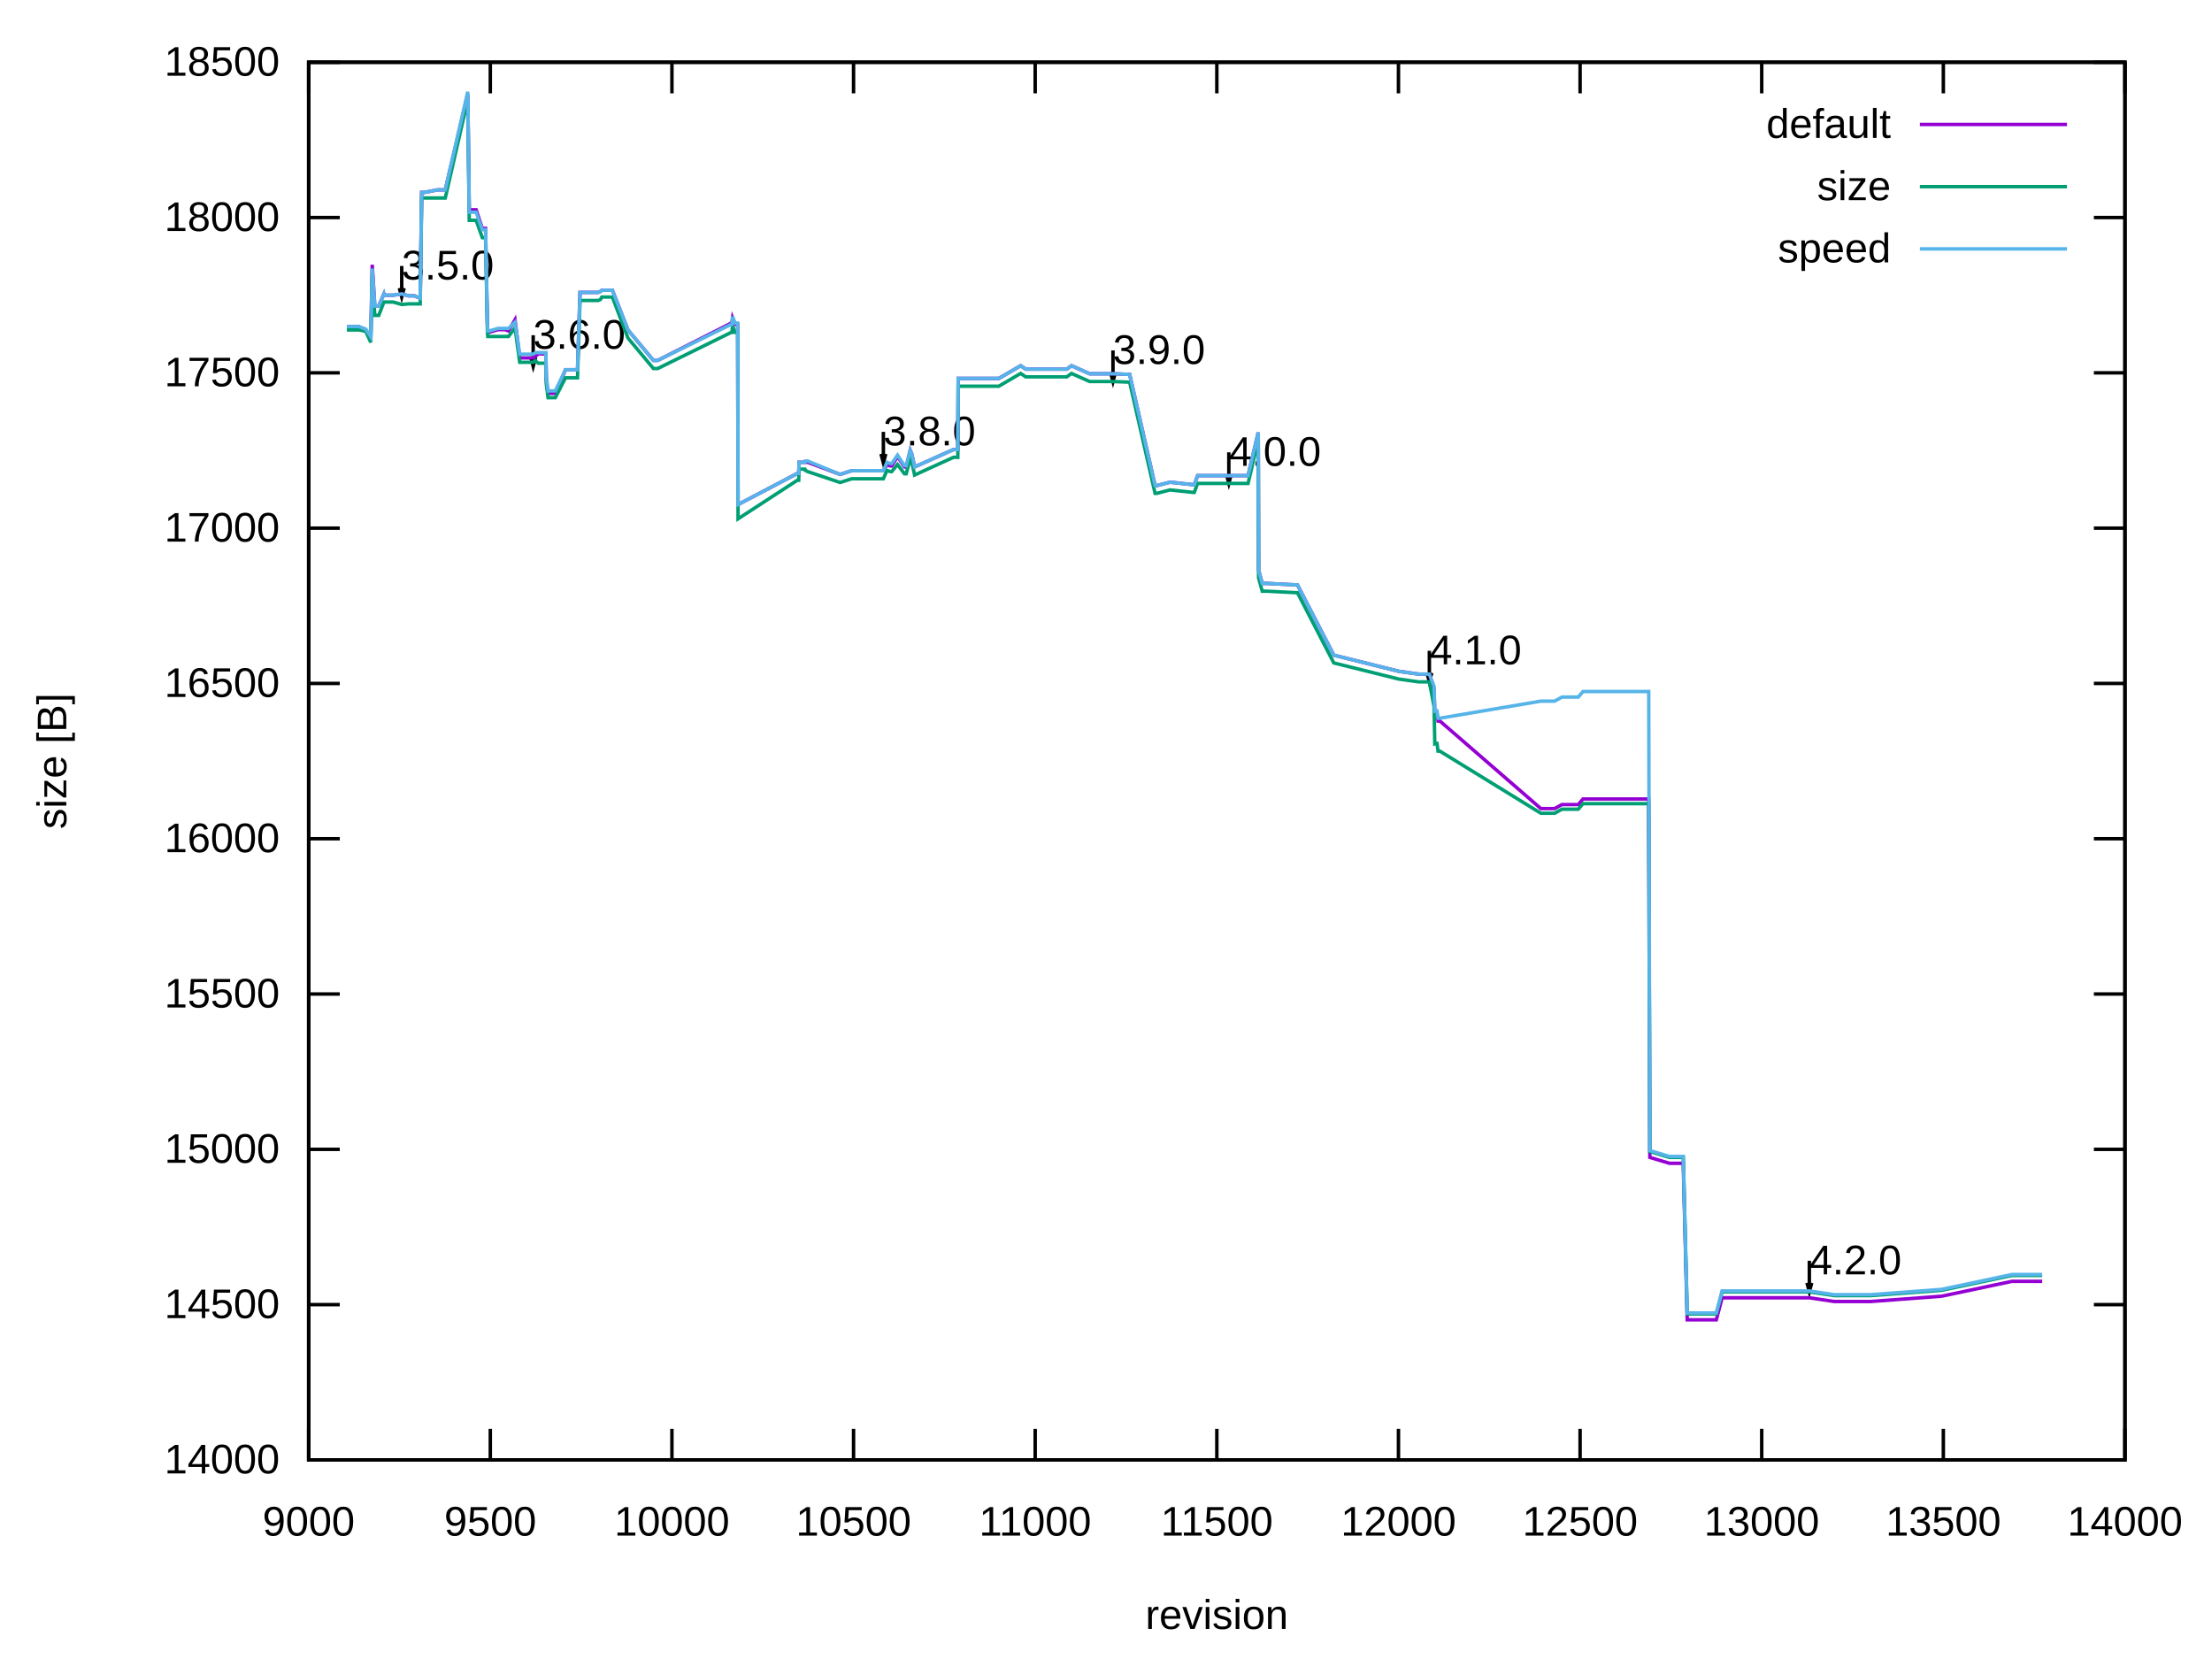
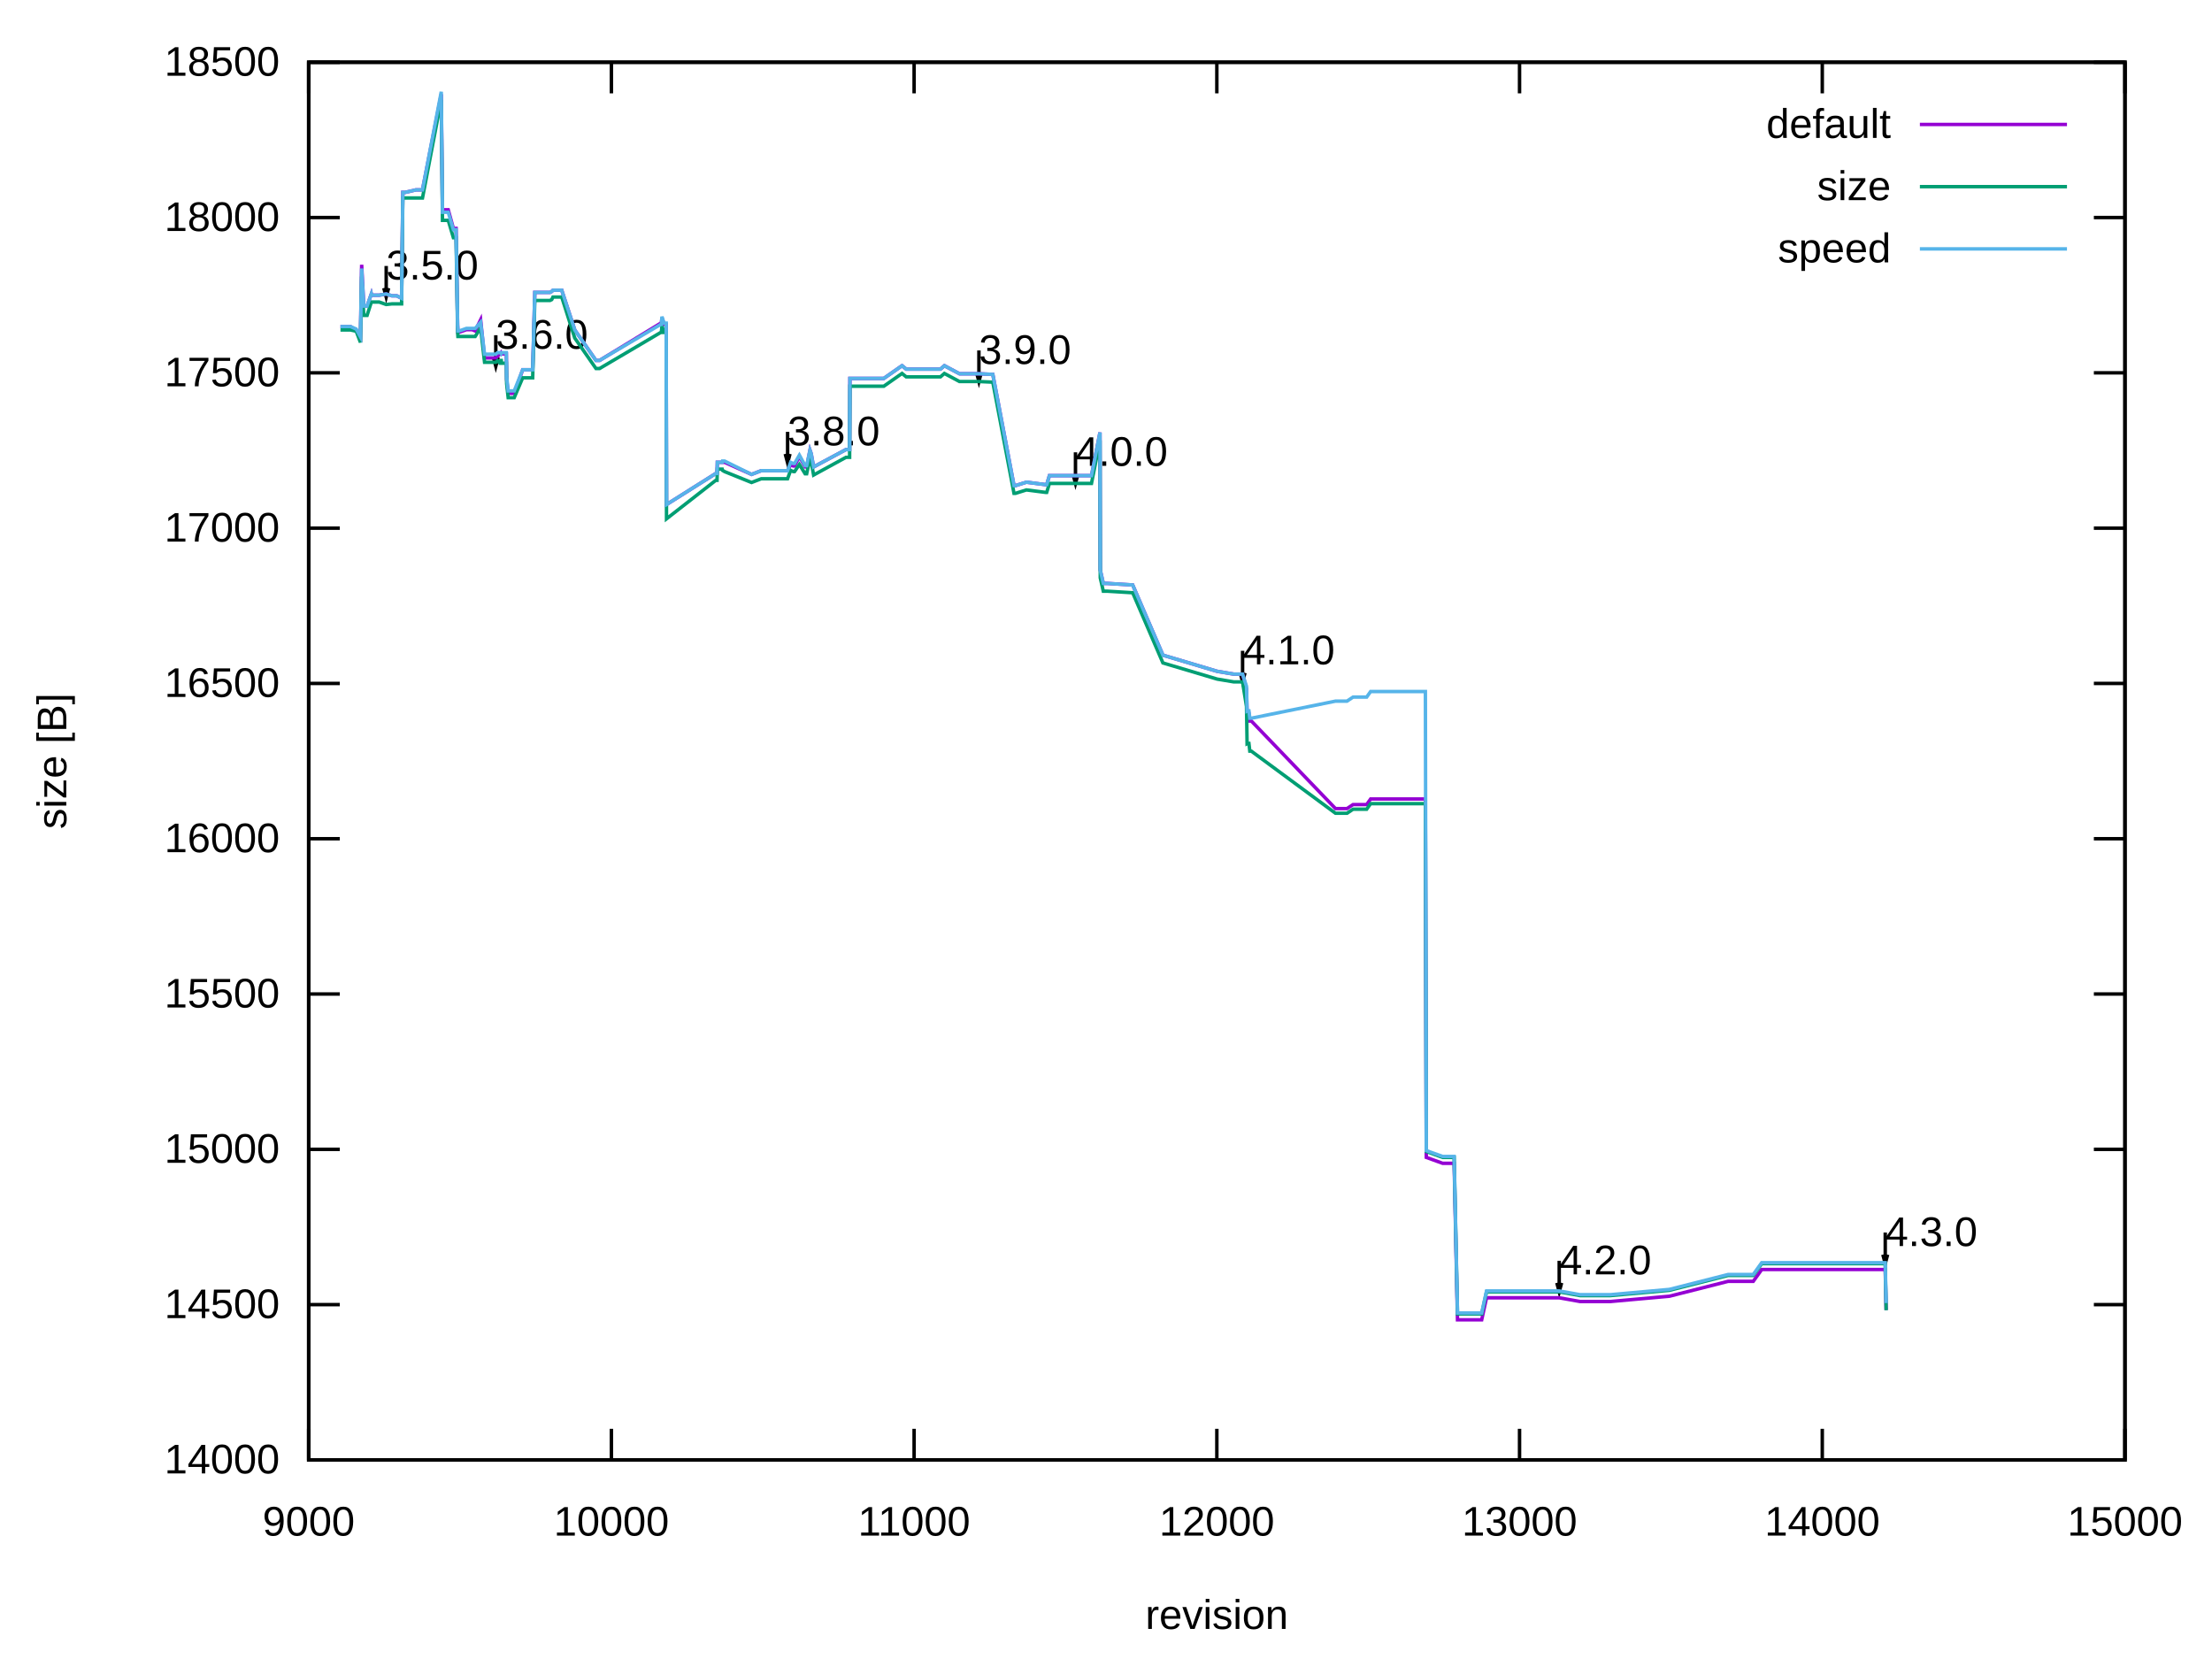
<svg xmlns="http://www.w3.org/2000/svg" xmlns:xlink="http://www.w3.org/1999/xlink" width="640" height="480" viewBox="0 0 640 480">
  <g id="gnuplot_canvas">
    <rect x="0" y="0" width="640" height="480" fill="none" />
    <defs>
      <circle id="gpDot" r="0.5" stroke-width="0.5" stroke="currentColor" />
      <path id="gpPt0" stroke-width="0.222" stroke="currentColor" d="M-1,0 h2 M0,-1 v2" />
      <path id="gpPt1" stroke-width="0.222" stroke="currentColor" d="M-1,-1 L1,1 M1,-1 L-1,1" />
      <path id="gpPt2" stroke-width="0.222" stroke="currentColor" d="M-1,0 L1,0 M0,-1 L0,1 M-1,-1 L1,1 M-1,1 L1,-1" />
      <rect id="gpPt3" stroke-width="0.222" stroke="currentColor" x="-1" y="-1" width="2" height="2" />
      <rect id="gpPt4" stroke-width="0.222" stroke="currentColor" fill="currentColor" x="-1" y="-1" width="2" height="2" />
      <circle id="gpPt5" stroke-width="0.222" stroke="currentColor" cx="0" cy="0" r="1" />
      <use xlink:href="#gpPt5" id="gpPt6" fill="currentColor" stroke="none" />
      <path id="gpPt7" stroke-width="0.222" stroke="currentColor" d="M0,-1.33 L-1.33,0.67 L1.33,0.67 z" />
      <use xlink:href="#gpPt7" id="gpPt8" fill="currentColor" stroke="none" />
      <use xlink:href="#gpPt7" id="gpPt9" stroke="currentColor" transform="rotate(180)" />
      <use xlink:href="#gpPt9" id="gpPt10" fill="currentColor" stroke="none" />
      <use xlink:href="#gpPt3" id="gpPt11" stroke="currentColor" transform="rotate(45)" />
      <use xlink:href="#gpPt11" id="gpPt12" fill="currentColor" stroke="none" />
      <path id="gpPt13" stroke-width="0.222" stroke="currentColor" d="M0,1.330 L1.265,0.411 L0.782,-1.067 L-0.782,-1.076 L-1.265,0.411 z" />
      <use xlink:href="#gpPt13" id="gpPt14" fill="currentColor" stroke="none" />
      <filter id="textbox" filterUnits="objectBoundingBox" x="0" y="0" height="1" width="1">
        <feFlood flood-color="white" flood-opacity="1" result="bgnd" />
        <feComposite in="SourceGraphic" in2="bgnd" operator="atop" />
      </filter>
      <filter id="greybox" filterUnits="objectBoundingBox" x="0" y="0" height="1" width="1">
        <feFlood flood-color="lightgrey" flood-opacity="1" result="grey" />
        <feComposite in="SourceGraphic" in2="grey" operator="atop" />
      </filter>
    </defs>
    <g fill="none" color="white" stroke="currentColor" stroke-width="1.00" stroke-linecap="butt" stroke-linejoin="miter">
</g>
    <g fill="none" color="black" stroke="currentColor" stroke-width="1.00" stroke-linecap="butt" stroke-linejoin="miter">
      <path stroke="black" d="M89.31,422.40 L98.31,422.40 M614.82,422.40 L605.82,422.40  " />
      <g transform="translate(80.92,426.30)" stroke="none" fill="black" font-family="Arial" font-size="12.00" text-anchor="end">
        <text>
          <tspan font-family="Arial"> 14000</tspan>
        </text>
      </g>
    </g>
    <g fill="none" color="black" stroke="currentColor" stroke-width="1.00" stroke-linecap="butt" stroke-linejoin="miter">
      <path stroke="black" d="M89.31,377.47 L98.31,377.47 M614.82,377.47 L605.82,377.47  " />
      <g transform="translate(80.92,381.37)" stroke="none" fill="black" font-family="Arial" font-size="12.00" text-anchor="end">
        <text>
          <tspan font-family="Arial"> 14500</tspan>
        </text>
      </g>
    </g>
    <g fill="none" color="black" stroke="currentColor" stroke-width="1.00" stroke-linecap="butt" stroke-linejoin="miter">
      <path stroke="black" d="M89.31,332.54 L98.31,332.54 M614.82,332.54 L605.82,332.54  " />
      <g transform="translate(80.92,336.44)" stroke="none" fill="black" font-family="Arial" font-size="12.00" text-anchor="end">
        <text>
          <tspan font-family="Arial"> 15000</tspan>
        </text>
      </g>
    </g>
    <g fill="none" color="black" stroke="currentColor" stroke-width="1.00" stroke-linecap="butt" stroke-linejoin="miter">
      <path stroke="black" d="M89.31,287.60 L98.31,287.60 M614.82,287.60 L605.82,287.60  " />
      <g transform="translate(80.92,291.50)" stroke="none" fill="black" font-family="Arial" font-size="12.00" text-anchor="end">
        <text>
          <tspan font-family="Arial"> 15500</tspan>
        </text>
      </g>
    </g>
    <g fill="none" color="black" stroke="currentColor" stroke-width="1.00" stroke-linecap="butt" stroke-linejoin="miter">
      <path stroke="black" d="M89.31,242.67 L98.31,242.67 M614.82,242.67 L605.82,242.67  " />
      <g transform="translate(80.92,246.57)" stroke="none" fill="black" font-family="Arial" font-size="12.00" text-anchor="end">
        <text>
          <tspan font-family="Arial"> 16000</tspan>
        </text>
      </g>
    </g>
    <g fill="none" color="black" stroke="currentColor" stroke-width="1.00" stroke-linecap="butt" stroke-linejoin="miter">
      <path stroke="black" d="M89.31,197.74 L98.31,197.74 M614.82,197.74 L605.82,197.74  " />
      <g transform="translate(80.92,201.64)" stroke="none" fill="black" font-family="Arial" font-size="12.00" text-anchor="end">
        <text>
          <tspan font-family="Arial"> 16500</tspan>
        </text>
      </g>
    </g>
    <g fill="none" color="black" stroke="currentColor" stroke-width="1.00" stroke-linecap="butt" stroke-linejoin="miter">
      <path stroke="black" d="M89.31,152.81 L98.31,152.81 M614.82,152.81 L605.82,152.81  " />
      <g transform="translate(80.92,156.71)" stroke="none" fill="black" font-family="Arial" font-size="12.00" text-anchor="end">
        <text>
          <tspan font-family="Arial"> 17000</tspan>
        </text>
      </g>
    </g>
    <g fill="none" color="black" stroke="currentColor" stroke-width="1.00" stroke-linecap="butt" stroke-linejoin="miter">
      <path stroke="black" d="M89.31,107.87 L98.31,107.87 M614.82,107.87 L605.82,107.87  " />
      <g transform="translate(80.92,111.77)" stroke="none" fill="black" font-family="Arial" font-size="12.00" text-anchor="end">
        <text>
          <tspan font-family="Arial"> 17500</tspan>
        </text>
      </g>
    </g>
    <g fill="none" color="black" stroke="currentColor" stroke-width="1.00" stroke-linecap="butt" stroke-linejoin="miter">
      <path stroke="black" d="M89.31,62.94 L98.31,62.94 M614.82,62.94 L605.82,62.94  " />
      <g transform="translate(80.92,66.84)" stroke="none" fill="black" font-family="Arial" font-size="12.00" text-anchor="end">
        <text>
          <tspan font-family="Arial"> 18000</tspan>
        </text>
      </g>
    </g>
    <g fill="none" color="black" stroke="currentColor" stroke-width="1.00" stroke-linecap="butt" stroke-linejoin="miter">
      <path stroke="black" d="M89.31,18.01 L98.31,18.01 M614.82,18.01 L605.82,18.01  " />
      <g transform="translate(80.92,21.91)" stroke="none" fill="black" font-family="Arial" font-size="12.00" text-anchor="end">
        <text>
          <tspan font-family="Arial"> 18500</tspan>
        </text>
      </g>
    </g>
    <g fill="none" color="black" stroke="currentColor" stroke-width="1.00" stroke-linecap="butt" stroke-linejoin="miter">
      <path stroke="black" d="M89.31,422.40 L89.31,413.40 M89.31,18.01 L89.31,27.01  " />
      <g transform="translate(89.31,444.30)" stroke="none" fill="black" font-family="Arial" font-size="12.00" text-anchor="middle">
        <text>
          <tspan font-family="Arial"> 9000</tspan>
        </text>
      </g>
    </g>
    <g fill="none" color="black" stroke="currentColor" stroke-width="1.00" stroke-linecap="butt" stroke-linejoin="miter">
-       <path stroke="black" d="M141.86,422.40 L141.86,413.40 M141.86,18.01 L141.86,27.01  " />
-       <g transform="translate(141.86,444.30)" stroke="none" fill="black" font-family="Arial" font-size="12.00" text-anchor="middle">
-         <text>
-           <tspan font-family="Arial"> 9500</tspan>
-         </text>
-       </g>
-     </g>
-     <g fill="none" color="black" stroke="currentColor" stroke-width="1.00" stroke-linecap="butt" stroke-linejoin="miter">
-       <path stroke="black" d="M194.41,422.40 L194.41,413.40 M194.41,18.01 L194.41,27.01  " />
-       <g transform="translate(194.41,444.30)" stroke="none" fill="black" font-family="Arial" font-size="12.00" text-anchor="middle">
+       <path stroke="black" d="M176.90,422.40 L176.90,413.40 M176.90,18.01 L176.90,27.01  " />
+       <g transform="translate(176.90,444.30)" stroke="none" fill="black" font-family="Arial" font-size="12.00" text-anchor="middle">
        <text>
          <tspan font-family="Arial"> 10000</tspan>
        </text>
      </g>
    </g>
    <g fill="none" color="black" stroke="currentColor" stroke-width="1.00" stroke-linecap="butt" stroke-linejoin="miter">
-       <path stroke="black" d="M246.96,422.40 L246.96,413.40 M246.96,18.01 L246.96,27.01  " />
-       <g transform="translate(246.96,444.30)" stroke="none" fill="black" font-family="Arial" font-size="12.00" text-anchor="middle">
-         <text>
-           <tspan font-family="Arial"> 10500</tspan>
-         </text>
-       </g>
-     </g>
-     <g fill="none" color="black" stroke="currentColor" stroke-width="1.00" stroke-linecap="butt" stroke-linejoin="miter">
-       <path stroke="black" d="M299.51,422.40 L299.51,413.40 M299.51,18.01 L299.51,27.01  " />
-       <g transform="translate(299.51,444.30)" stroke="none" fill="black" font-family="Arial" font-size="12.00" text-anchor="middle">
+       <path stroke="black" d="M264.48,422.40 L264.48,413.40 M264.48,18.01 L264.48,27.01  " />
+       <g transform="translate(264.48,444.30)" stroke="none" fill="black" font-family="Arial" font-size="12.00" text-anchor="middle">
        <text>
          <tspan font-family="Arial"> 11000</tspan>
        </text>
      </g>
    </g>
    <g fill="none" color="black" stroke="currentColor" stroke-width="1.00" stroke-linecap="butt" stroke-linejoin="miter">
      <path stroke="black" d="M352.07,422.40 L352.07,413.40 M352.07,18.01 L352.07,27.01  " />
      <g transform="translate(352.07,444.30)" stroke="none" fill="black" font-family="Arial" font-size="12.00" text-anchor="middle">
        <text>
-           <tspan font-family="Arial"> 11500</tspan>
-         </text>
-       </g>
-     </g>
-     <g fill="none" color="black" stroke="currentColor" stroke-width="1.00" stroke-linecap="butt" stroke-linejoin="miter">
-       <path stroke="black" d="M404.62,422.40 L404.62,413.40 M404.62,18.01 L404.62,27.01  " />
-       <g transform="translate(404.62,444.30)" stroke="none" fill="black" font-family="Arial" font-size="12.00" text-anchor="middle">
-         <text>
          <tspan font-family="Arial"> 12000</tspan>
        </text>
      </g>
    </g>
    <g fill="none" color="black" stroke="currentColor" stroke-width="1.00" stroke-linecap="butt" stroke-linejoin="miter">
-       <path stroke="black" d="M457.17,422.40 L457.17,413.40 M457.17,18.01 L457.17,27.01  " />
-       <g transform="translate(457.17,444.30)" stroke="none" fill="black" font-family="Arial" font-size="12.00" text-anchor="middle">
-         <text>
-           <tspan font-family="Arial"> 12500</tspan>
-         </text>
-       </g>
-     </g>
-     <g fill="none" color="black" stroke="currentColor" stroke-width="1.00" stroke-linecap="butt" stroke-linejoin="miter">
-       <path stroke="black" d="M509.72,422.40 L509.72,413.40 M509.72,18.01 L509.72,27.01  " />
-       <g transform="translate(509.72,444.30)" stroke="none" fill="black" font-family="Arial" font-size="12.00" text-anchor="middle">
+       <path stroke="black" d="M439.65,422.40 L439.65,413.40 M439.65,18.01 L439.65,27.01  " />
+       <g transform="translate(439.65,444.30)" stroke="none" fill="black" font-family="Arial" font-size="12.00" text-anchor="middle">
        <text>
          <tspan font-family="Arial"> 13000</tspan>
        </text>
      </g>
    </g>
    <g fill="none" color="black" stroke="currentColor" stroke-width="1.00" stroke-linecap="butt" stroke-linejoin="miter">
-       <path stroke="black" d="M562.27,422.40 L562.27,413.40 M562.27,18.01 L562.27,27.01  " />
-       <g transform="translate(562.27,444.30)" stroke="none" fill="black" font-family="Arial" font-size="12.00" text-anchor="middle">
-         <text>
-           <tspan font-family="Arial"> 13500</tspan>
+       <path stroke="black" d="M527.24,422.40 L527.24,413.40 M527.24,18.01 L527.24,27.01  " />
+       <g transform="translate(527.24,444.30)" stroke="none" fill="black" font-family="Arial" font-size="12.00" text-anchor="middle">
+         <text>
+           <tspan font-family="Arial"> 14000</tspan>
        </text>
      </g>
    </g>
    <g fill="none" color="black" stroke="currentColor" stroke-width="1.00" stroke-linecap="butt" stroke-linejoin="miter">
      <path stroke="black" d="M614.82,422.40 L614.82,413.40 M614.82,18.01 L614.82,27.01  " />
      <g transform="translate(614.82,444.30)" stroke="none" fill="black" font-family="Arial" font-size="12.00" text-anchor="middle">
        <text>
-           <tspan font-family="Arial"> 14000</tspan>
+           <tspan font-family="Arial"> 15000</tspan>
        </text>
      </g>
    </g>
    <g fill="none" color="black" stroke="currentColor" stroke-width="1.00" stroke-linecap="butt" stroke-linejoin="miter">
</g>
    <g fill="none" color="black" stroke="currentColor" stroke-width="1.00" stroke-linecap="butt" stroke-linejoin="miter">
      <path stroke="black" d="M89.31,18.01 L89.31,422.40 L614.82,422.40 L614.82,18.01 L89.31,18.01 Z  " />
-       <g transform="translate(116.22,80.86)" stroke="none" fill="black" font-family="Arial" font-size="12.00" text-anchor="start">
+       <g transform="translate(111.73,80.86)" stroke="none" fill="black" font-family="Arial" font-size="12.00" text-anchor="start">
        <text>
          <tspan font-family="Arial">3.5.0</tspan>
        </text>
      </g>
-       <g transform="translate(154.26,100.90)" stroke="none" fill="black" font-family="Arial" font-size="12.00" text-anchor="start">
+       <g transform="translate(143.44,100.90)" stroke="none" fill="black" font-family="Arial" font-size="12.00" text-anchor="start">
        <text>
          <tspan font-family="Arial">3.6.0</tspan>
        </text>
      </g>
-       <g transform="translate(255.58,128.85)" stroke="none" fill="black" font-family="Arial" font-size="12.00" text-anchor="start">
+       <g transform="translate(227.87,128.85)" stroke="none" fill="black" font-family="Arial" font-size="12.00" text-anchor="start">
        <text>
          <tspan font-family="Arial">3.8.0</tspan>
        </text>
      </g>
-       <g transform="translate(322.01,105.30)" stroke="none" fill="black" font-family="Arial" font-size="12.00" text-anchor="start">
+       <g transform="translate(283.22,105.30)" stroke="none" fill="black" font-family="Arial" font-size="12.00" text-anchor="start">
        <text>
          <tspan font-family="Arial">3.9.0</tspan>
        </text>
      </g>
-       <g transform="translate(355.53,134.78)" stroke="none" fill="black" font-family="Arial" font-size="12.00" text-anchor="start">
+       <g transform="translate(311.16,134.78)" stroke="none" fill="black" font-family="Arial" font-size="12.00" text-anchor="start">
        <text>
          <tspan font-family="Arial">4.0.0</tspan>
        </text>
      </g>
-       <g transform="translate(413.55,192.20)" stroke="none" fill="black" font-family="Arial" font-size="12.00" text-anchor="start">
+       <g transform="translate(359.51,192.20)" stroke="none" fill="black" font-family="Arial" font-size="12.00" text-anchor="start">
        <text>
          <tspan font-family="Arial">4.1.0</tspan>
        </text>
      </g>
-       <g transform="translate(523.49,368.70)" stroke="none" fill="black" font-family="Arial" font-size="12.00" text-anchor="start">
+       <g transform="translate(451.12,368.70)" stroke="none" fill="black" font-family="Arial" font-size="12.00" text-anchor="start">
        <text>
          <tspan font-family="Arial">4.2.0</tspan>
        </text>
      </g>
-       <path stroke="black" d="M115.54,83.34 L116.23,85.94 L116.92,83.34 M116.23,76.95 L116.23,85.94 M153.58,103.38 L154.27,105.98 L154.96,103.38   M154.27,96.99 L154.27,105.98 M254.90,131.33 L255.59,133.93 L256.28,131.33 M255.59,124.94 L255.59,133.93 M321.33,107.78   L322.02,110.38 L322.71,107.78 M322.02,101.39 L322.02,110.38 M354.85,137.26 L355.54,139.86 L356.23,137.26 M355.54,130.87   L355.54,139.86 M412.87,194.68 L413.56,197.28 L414.25,194.68 M413.56,188.29 L413.56,197.28 M522.81,371.17 L523.50,373.77   L524.19,371.17 M523.50,364.79 L523.50,373.77  " />
+       <g transform="translate(545.45,360.52)" stroke="none" fill="black" font-family="Arial" font-size="12.00" text-anchor="start">
+         <text>
+           <tspan font-family="Arial">4.3.0</tspan>
+         </text>
+       </g>
+       <path stroke="black" d="M111.05,83.34 L111.74,85.94 L112.43,83.34 M111.74,76.95 L111.74,85.94 M142.76,103.38 L143.45,105.98 L144.14,103.38   M143.45,96.99 L143.45,105.98 M227.19,131.33 L227.88,133.93 L228.57,131.33 M227.88,124.94 L227.88,133.93 M282.54,107.78   L283.23,110.38 L283.92,107.78 M283.23,101.39 L283.23,110.38 M310.48,137.26 L311.17,139.86 L311.86,137.26 M311.17,130.87   L311.17,139.86 M358.83,194.68 L359.52,197.28 L360.21,194.68 M359.52,188.29 L359.52,197.28 M450.44,371.17 L451.13,373.77   L451.82,371.17 M451.13,364.79 L451.13,373.77 M544.77,363.00 L545.46,365.60 L546.15,363.00 M545.46,356.61 L545.46,365.60    " />
    </g>
    <g fill="none" color="black" stroke="currentColor" stroke-width="1.00" stroke-linecap="butt" stroke-linejoin="miter">
      <g transform="translate(19.18,220.21) rotate(270)" stroke="none" fill="black" font-family="Arial" font-size="12.00" text-anchor="middle">
        <text>
          <tspan font-family="Arial">size [B]</tspan>
        </text>
      </g>
    </g>
    <g fill="none" color="black" stroke="currentColor" stroke-width="1.00" stroke-linecap="butt" stroke-linejoin="miter">
      <g transform="translate(352.06,471.30)" stroke="none" fill="black" font-family="Arial" font-size="12.00" text-anchor="middle">
        <text>
          <tspan font-family="Arial">revision</tspan>
        </text>
      </g>
    </g>
    <g fill="none" color="black" stroke="currentColor" stroke-width="1.00" stroke-linecap="butt" stroke-linejoin="miter">
</g>
    <g id="gnuplot_plot_1">
      <g fill="none" color="black" stroke="currentColor" stroke-width="1.00" stroke-linecap="butt" stroke-linejoin="miter">
        <g transform="translate(547.09,39.91)" stroke="none" fill="black" font-family="Arial" font-size="12.00" text-anchor="end">
          <text>
            <tspan font-family="Arial">default</tspan>
          </text>
        </g>
      </g>
      <g fill="none" color="black" stroke="currentColor" stroke-width="1.00" stroke-linecap="butt" stroke-linejoin="miter">
-         <path stroke="rgb(148,   0, 211)" d="M555.48,36.01 L598.04,36.01 M100.35,94.48 L101.92,94.48 L102.34,94.48 L102.66,94.48 L103.81,94.48 L105.81,95.56   L107.28,97.45 L107.70,76.60 L108.44,88.55 L108.96,88.55 L109.38,88.55 L109.59,88.55 L111.07,85.05 L111.17,85.41   L112.22,85.41 L113.80,85.41 L116.22,85.05 L118.21,85.59 L119.89,85.59 L121.58,86.31 L122.00,55.66 L122.84,55.66   L126.52,54.94 L128.83,54.94 L135.34,27.27 L135.77,60.70 L136.08,60.70 L136.82,60.70 L137.76,60.70 L139.55,66.09   L140.49,66.09 L141.02,94.04 L141.13,96.10 L141.65,96.10 L144.07,95.38 L146.07,95.38 L147.12,95.74 L149.01,92.51   L150.37,103.56 L151.22,103.56 L151.95,103.56 L152.48,103.56 L152.58,103.56 L152.69,103.56 L152.79,103.56 L154.26,103.56   L154.89,103.11 L155.73,102.39 L156.05,102.39 L156.15,102.39 L156.26,102.39 L156.37,102.39 L156.58,102.39 L157.10,102.39   L157.21,102.39 L157.52,102.39 L157.73,102.39 L157.94,102.39 L158.05,109.76 L158.57,113.81 L158.89,113.81 L159.10,113.81   L159.20,113.81 L159.31,113.81 L160.67,113.81 L163.62,106.98 L166.03,106.98 L167.09,106.98 L167.82,84.60 L168.24,84.60   L169.29,84.60 L169.61,84.60 L169.71,84.60 L169.82,84.60 L169.92,84.60 L170.55,84.60 L171.71,84.60 L172.34,84.60   L172.45,84.60 L172.66,84.60 L173.08,84.60 L173.71,84.33 L174.13,83.97 L174.23,83.97 L174.97,83.97 L175.28,83.97   L175.39,83.97 L175.49,83.97 L176.54,83.97 L176.75,83.97 L177.18,83.97 L181.69,95.47 L189.05,104.28 L189.47,104.28   L189.68,104.28 L189.79,104.28 L190.31,104.28 L211.54,93.50 L211.75,93.50 L211.96,91.97 L212.70,93.86 L213.44,93.86   L213.54,145.98 L230.67,136.99 L231.09,136.99 L231.20,133.76 L232.88,133.76 L232.98,133.76 L233.72,133.76 L243.07,137.26   L246.44,136.18 L248.01,136.18 L251.17,136.18 L253.06,136.18 L255.58,136.18 L256.63,134.47 L257.58,134.83 L258.00,134.83   L259.68,132.05 L261.68,135.10 L262.20,135.10 L263.36,130.25 L263.78,131.24 L264.62,135.10 L275.87,130.07 L276.60,130.07   L277.02,130.07 L277.13,130.07 L277.23,109.49 L277.44,109.49 L278.49,109.49 L289.00,109.49 L295.31,105.81 L296.78,106.80   L308.66,106.80 L310.02,105.81 L315.28,108.14 L322.01,108.14 L326.84,108.32 L334.20,140.50 L334.72,140.50 L338.51,139.51   L345.23,140.23 L345.55,140.23 L346.49,137.62 L352.80,137.62 L353.01,137.62 L355.53,137.62 L361.10,137.62 L364.05,125.13   L364.15,164.94 L365.20,168.80 L365.73,168.80 L365.83,168.80 L366.46,168.80 L366.57,168.80 L375.40,169.25 L385.91,189.56   L404.72,194.23 L410.50,195.04 L413.55,195.04 L414.92,199.36 L415.13,206.55 L415.34,206.46 L415.76,206.46 L416.07,208.61   L416.60,208.61 L445.82,233.95 L448.23,233.95 L449.81,233.95 L451.91,232.79 L453.38,232.79 L455.91,232.79 L456.64,232.79   L458.01,231.17 L472.09,231.17 L475.35,231.17 L477.03,231.17 L477.35,334.87 L483.02,336.58 L487.02,336.58 L488.17,381.87   L491.54,381.87 L495.21,381.87 L496.58,381.87 L498.26,375.49 L499.21,375.49 L506.46,375.49 L523.49,375.49 L530.74,376.57   L541.25,376.57 L561.74,375.04 L582.13,370.73 L583.18,370.73 L584.24,370.73 L588.33,370.73 L590.86,370.73  " />
+         <path stroke="rgb(148,   0, 211)" d="M555.48,36.01 L598.04,36.01 M98.51,94.48 L99.82,94.48 L100.17,94.48 L100.43,94.48 L101.40,94.48 L103.06,95.56   L104.29,97.45 L104.64,76.60 L105.25,88.55 L105.69,88.55 L106.04,88.55 L106.21,88.55 L107.44,85.05 L107.53,85.41   L108.40,85.41 L109.72,85.41 L111.73,85.05 L113.40,85.59 L114.80,85.59 L116.20,86.31 L116.55,55.66 L117.25,55.66   L120.32,54.94 L122.24,54.94 L127.67,27.27 L128.02,60.70 L128.29,60.70 L128.90,60.70 L129.69,60.70 L131.18,66.09   L131.96,66.09 L132.40,94.04 L132.49,96.10 L132.93,96.10 L134.94,95.38 L136.61,95.38 L137.48,95.74 L139.06,92.51   L140.20,103.56 L140.90,103.56 L141.51,103.56 L141.95,103.56 L142.04,103.56 L142.12,103.56 L142.21,103.56 L143.44,103.56   L143.96,103.11 L144.66,102.39 L144.93,102.39 L145.01,102.21 L145.10,102.39 L145.19,102.39 L145.36,102.39 L145.80,102.39   L145.89,102.39 L146.15,102.39 L146.33,102.39 L146.50,102.39 L146.59,109.76 L147.03,113.81 L147.29,113.81 L147.47,113.81   L147.55,113.81 L147.64,113.81 L148.78,113.81 L151.23,106.98 L153.25,106.98 L154.12,106.98 L154.74,84.60 L155.09,84.60   L155.96,84.60 L156.22,84.60 L156.31,84.60 L156.40,84.60 L156.49,84.60 L157.01,84.60 L157.98,84.60 L158.50,84.60   L158.59,84.60 L158.76,84.60 L159.12,84.60 L159.64,84.33 L159.99,83.97 L160.08,83.97 L160.69,83.97 L160.95,83.97   L161.04,83.97 L161.13,83.97 L162.01,83.97 L162.18,83.97 L162.53,83.97 L166.30,95.47 L172.43,104.28 L172.78,104.28   L172.95,104.28 L173.04,104.28 L173.48,104.28 L191.17,93.50 L191.35,93.50 L191.52,91.97 L192.13,93.86 L192.75,93.86   L192.84,145.98 L207.11,136.99 L207.46,136.99 L207.55,133.76 L208.95,133.76 L209.04,133.76 L209.65,133.76 L217.45,137.26   L220.25,136.18 L221.56,136.18 L224.19,136.18 L225.77,136.18 L227.87,136.18 L228.75,134.47 L229.53,134.83 L229.88,134.83   L231.29,132.05 L232.95,135.10 L233.39,135.10 L234.35,130.25 L234.70,131.24 L235.40,135.10 L244.77,130.07 L245.39,130.07   L245.74,130.07 L245.82,130.07 L245.91,109.49 L246.09,109.49 L246.96,109.49 L255.72,109.49 L260.98,105.81 L262.20,106.80   L272.10,106.80 L273.24,105.81 L277.62,108.14 L283.22,108.14 L287.25,108.32 L293.38,140.50 L293.82,140.50 L296.97,139.51   L302.58,140.23 L302.84,140.23 L303.63,137.62 L308.89,137.62 L309.06,137.62 L311.16,137.62 L315.80,137.62 L318.26,125.13   L318.34,164.94 L319.22,168.80 L319.66,168.80 L319.75,168.80 L320.27,168.80 L320.36,168.80 L327.72,169.25 L336.47,189.56   L352.15,194.23 L356.97,195.04 L359.51,195.04 L360.65,199.36 L360.82,206.55 L361.00,206.46 L361.35,206.46 L361.61,208.61   L362.05,208.61 L386.40,233.95 L388.41,233.95 L389.73,233.95 L391.48,232.79 L392.70,232.79 L394.81,232.79 L395.42,232.79   L396.56,231.17 L408.29,231.17 L411.01,231.17 L412.41,231.17 L412.67,334.87 L417.40,336.58 L420.73,336.58 L421.70,381.87   L424.50,381.87 L427.56,381.87 L428.70,381.87 L430.10,375.49 L430.89,375.49 L436.93,375.49 L451.12,375.49 L457.17,376.57   L465.93,376.57 L483.00,375.04 L500.00,370.73 L500.87,370.73 L501.75,370.73 L505.16,370.73 L507.27,370.73 L509.72,367.31   L518.48,367.31 L527.24,367.31 L543.35,367.31 L545.45,367.31 L545.72,379.00  " />
      </g>
    </g>
    <g id="gnuplot_plot_2">
      <g fill="none" color="black" stroke="currentColor" stroke-width="1.00" stroke-linecap="butt" stroke-linejoin="miter">
        <g transform="translate(547.09,57.91)" stroke="none" fill="black" font-family="Arial" font-size="12.00" text-anchor="end">
          <text>
            <tspan font-family="Arial">size</tspan>
          </text>
        </g>
      </g>
      <g fill="none" color="black" stroke="currentColor" stroke-width="1.00" stroke-linecap="butt" stroke-linejoin="miter">
-         <path stroke="rgb(  0, 158, 115)" d="M555.48,54.01 L598.04,54.01 M100.35,95.47 L101.92,95.47 L102.34,95.47 L102.66,95.47 L103.81,95.47 L105.81,95.83   L107.28,99.07 L107.70,80.02 L108.44,91.25 L108.96,91.25 L109.38,91.25 L109.59,91.25 L111.07,87.39 L111.17,87.39   L112.22,87.39 L113.80,87.39 L116.22,88.10 L118.21,87.92 L119.89,87.92 L121.58,87.92 L122.00,57.28 L122.84,57.28   L126.52,57.28 L128.83,57.28 L135.34,28.88 L135.77,63.75 L136.08,63.75 L136.82,63.75 L137.76,63.75 L139.55,68.78   L140.49,68.78 L141.02,96.01 L141.13,97.36 L141.65,97.36 L144.07,97.36 L146.07,97.36 L147.12,97.36 L149.01,94.84   L150.37,104.82 L151.22,104.82 L151.95,104.82 L152.48,104.82 L152.58,104.82 L152.69,104.82 L152.79,104.82 L154.26,104.82   L154.89,104.37 L155.73,105.09 L156.05,105.09 L156.15,105.09 L156.26,105.09 L156.37,105.09 L156.58,105.09 L157.10,105.09   L157.21,105.09 L157.52,105.09 L157.73,105.09 L157.94,105.09 L158.05,111.02 L158.57,115.06 L158.89,115.06 L159.10,115.06   L159.20,115.06 L159.31,115.06 L160.67,115.06 L163.62,109.31 L166.03,109.31 L167.09,109.31 L167.82,86.94 L168.24,86.94   L169.29,86.94 L169.61,86.94 L169.71,86.94 L169.82,86.94 L169.92,86.94 L170.55,86.94 L171.71,86.94 L172.34,86.94   L172.45,86.94 L172.66,86.94 L173.08,86.94 L173.71,86.67 L174.13,85.95 L174.23,85.95 L174.97,85.95 L175.28,85.95   L175.39,85.95 L175.49,85.95 L176.54,85.95 L176.75,85.95 L177.18,85.95 L181.69,97.81 L189.05,106.62 L189.47,106.62   L189.68,106.62 L189.79,106.62 L190.31,106.62 L211.54,96.19 L211.75,96.19 L211.96,94.30 L212.70,96.19 L213.44,96.19   L213.54,150.11 L230.67,138.97 L231.09,138.97 L231.20,135.73 L232.88,135.73 L232.98,136.09 L233.72,136.45 L243.07,139.60   L246.44,138.52 L248.01,138.52 L251.17,138.52 L253.06,138.52 L255.58,138.52 L256.63,136.09 L257.58,136.45 L258.00,136.45   L259.68,134.38 L261.68,137.08 L262.20,137.08 L263.36,132.59 L263.78,133.58 L264.62,137.44 L275.87,132.32 L276.60,132.32   L277.02,132.32 L277.13,132.32 L277.23,111.74 L277.44,111.74 L278.49,111.74 L289.00,111.74 L295.31,108.05 L296.78,109.04   L308.66,109.04 L310.02,108.05 L315.28,110.39 L322.01,110.39 L326.84,110.57 L334.20,142.74 L334.72,142.74 L338.51,141.75   L345.23,142.47 L345.55,142.47 L346.49,139.87 L352.80,139.87 L353.01,139.87 L355.53,139.87 L361.10,139.87 L364.05,127.38   L364.15,167.18 L365.20,171.05 L365.73,171.05 L365.83,171.05 L366.46,171.05 L366.57,171.05 L375.40,171.50 L385.91,191.81   L404.72,196.48 L410.50,197.29 L413.55,197.29 L414.92,204.39 L415.13,215.17 L415.34,215.08 L415.76,215.08 L416.07,217.33   L416.60,217.33 L445.82,235.30 L448.23,235.30 L449.81,235.30 L451.91,234.13 L453.38,234.13 L455.91,234.13 L456.64,234.13   L458.01,232.52 L472.09,232.52 L475.35,232.52 L477.03,232.52 L477.35,333.16 L483.02,334.87 L487.02,334.87 L488.17,380.16   L491.54,380.16 L495.21,380.16 L496.58,380.16 L498.26,373.78 L499.21,373.78 L506.46,373.78 L523.49,373.78 L530.74,374.86   L541.25,374.86 L561.74,373.33 L582.13,369.02 L583.18,369.02 L584.24,369.02 L588.33,369.02 L590.86,369.02  " />
+         <path stroke="rgb(  0, 158, 115)" d="M555.48,54.01 L598.04,54.01 M98.51,95.47 L99.82,95.47 L100.17,95.47 L100.43,95.47 L101.40,95.47 L103.06,95.83   L104.29,99.07 L104.64,80.02 L105.25,91.25 L105.69,91.25 L106.04,91.25 L106.21,91.25 L107.44,87.39 L107.53,87.39   L108.40,87.39 L109.72,87.39 L111.73,88.10 L113.40,87.92 L114.80,87.92 L116.20,87.92 L116.55,57.28 L117.25,57.28   L120.32,57.28 L122.24,57.28 L127.67,28.88 L128.02,63.75 L128.29,63.75 L128.90,63.75 L129.69,63.75 L131.18,68.78   L131.96,68.78 L132.40,96.01 L132.49,97.36 L132.93,97.36 L134.94,97.36 L136.61,97.36 L137.48,97.36 L139.06,94.84   L140.20,104.82 L140.90,104.82 L141.51,104.82 L141.95,104.82 L142.04,104.82 L142.12,104.82 L142.21,104.82 L143.44,104.82   L143.96,104.37 L144.66,105.09 L144.93,105.09 L145.01,103.83 L145.10,105.09 L145.19,105.09 L145.36,105.09 L145.80,105.09   L145.89,105.09 L146.15,105.09 L146.33,105.09 L146.50,105.09 L146.59,111.02 L147.03,115.06 L147.29,115.06 L147.47,115.06   L147.55,115.06 L147.64,115.06 L148.78,115.06 L151.23,109.31 L153.25,109.31 L154.12,109.31 L154.74,86.94 L155.09,86.94   L155.96,86.94 L156.22,86.94 L156.31,86.94 L156.40,86.94 L156.49,86.94 L157.01,86.94 L157.98,86.94 L158.50,86.94   L158.59,86.94 L158.76,86.94 L159.12,86.94 L159.64,86.67 L159.99,85.95 L160.08,85.95 L160.69,85.95 L160.95,85.95   L161.04,85.95 L161.13,85.95 L162.01,85.95 L162.18,85.95 L162.53,85.95 L166.30,97.81 L172.43,106.62 L172.78,106.62   L172.95,106.62 L173.04,106.62 L173.48,106.62 L191.17,96.19 L191.35,96.19 L191.52,94.30 L192.13,96.19 L192.75,96.19   L192.84,150.11 L207.11,138.97 L207.46,138.97 L207.55,135.73 L208.95,135.73 L209.04,136.09 L209.65,136.45 L217.45,139.60   L220.25,138.52 L221.56,138.52 L224.19,138.52 L225.77,138.52 L227.87,138.52 L228.75,136.09 L229.53,136.45 L229.88,136.45   L231.29,134.38 L232.95,137.08 L233.39,137.08 L234.35,132.59 L234.70,133.58 L235.40,137.44 L244.77,132.32 L245.39,132.32   L245.74,132.32 L245.82,132.32 L245.91,111.74 L246.09,111.74 L246.96,111.74 L255.72,111.74 L260.98,108.05 L262.20,109.04   L272.10,109.04 L273.24,108.05 L277.62,110.39 L283.22,110.39 L287.25,110.57 L293.38,142.74 L293.82,142.74 L296.97,141.75   L302.58,142.47 L302.84,142.47 L303.63,139.87 L308.89,139.87 L309.06,139.87 L311.16,139.87 L315.80,139.87 L318.26,127.38   L318.34,167.18 L319.22,171.05 L319.66,171.05 L319.75,171.05 L320.27,171.05 L320.36,171.05 L327.72,171.50 L336.47,191.81   L352.15,196.48 L356.97,197.29 L359.51,197.29 L360.65,204.39 L360.82,215.17 L361.00,215.08 L361.35,215.08 L361.61,217.33   L362.05,217.33 L386.40,235.30 L388.41,235.30 L389.73,235.30 L391.48,234.13 L392.70,234.13 L394.81,234.13 L395.42,234.13   L396.56,232.52 L408.29,232.52 L411.01,232.52 L412.41,232.52 L412.67,333.16 L417.40,334.87 L420.73,334.87 L421.70,380.16   L424.50,380.16 L427.56,380.16 L428.70,380.16 L430.10,373.78 L430.89,373.78 L436.93,373.78 L451.12,373.78 L457.17,374.86   L465.93,374.86 L483.00,373.33 L500.00,369.02 L500.87,369.02 L501.75,369.02 L505.16,369.02 L507.27,369.02 L509.72,365.61   L518.48,365.61 L527.24,365.61 L543.35,365.61 L545.45,365.61 L545.72,379.09  " />
      </g>
    </g>
    <g id="gnuplot_plot_3">
      <g fill="none" color="black" stroke="currentColor" stroke-width="1.00" stroke-linecap="butt" stroke-linejoin="miter">
        <g transform="translate(547.09,75.91)" stroke="none" fill="black" font-family="Arial" font-size="12.00" text-anchor="end">
          <text>
            <tspan font-family="Arial">speed</tspan>
          </text>
        </g>
      </g>
      <g fill="none" color="black" stroke="currentColor" stroke-width="1.00" stroke-linecap="butt" stroke-linejoin="miter">
-         <path stroke="rgb( 86, 180, 233)" d="M555.48,72.01 L598.04,72.01 M100.35,94.48 L101.92,94.48 L102.34,94.48 L102.66,94.48 L103.81,94.48 L105.81,95.20   L107.28,97.45 L107.70,77.68 L108.44,88.55 L108.96,88.55 L109.38,88.55 L109.59,88.55 L111.07,85.05 L111.17,85.41   L112.22,85.41 L113.80,85.41 L116.22,85.05 L118.21,85.59 L119.89,85.59 L121.58,86.31 L122.00,55.66 L122.84,55.66   L126.52,54.94 L128.83,54.94 L135.34,26.55 L135.77,61.41 L136.08,61.41 L136.82,61.41 L137.76,61.41 L139.55,66.45   L140.49,66.45 L141.02,94.04 L141.13,95.74 L141.65,95.74 L144.07,95.02 L146.07,95.02 L147.12,95.02 L149.01,93.23   L150.37,102.48 L151.22,102.48 L151.95,102.48 L152.48,102.48 L152.58,102.48 L152.69,102.48 L152.79,102.48 L154.26,102.48   L154.89,102.03 L155.73,102.03 L156.05,102.03 L156.15,102.03 L156.26,102.03 L156.37,102.03 L156.58,102.03 L157.10,102.03   L157.21,102.03 L157.52,102.03 L157.73,102.03 L157.94,102.03 L158.05,109.04 L158.57,113.09 L158.89,113.09 L159.10,113.09   L159.20,113.09 L159.31,113.09 L160.67,113.09 L163.62,106.98 L166.03,106.98 L167.09,106.98 L167.82,84.60 L168.24,84.60   L169.29,84.60 L169.61,84.60 L169.71,84.60 L169.82,84.60 L169.92,84.60 L170.55,84.60 L171.71,84.60 L172.34,84.60   L172.45,84.60 L172.66,84.60 L173.08,84.60 L173.71,84.33 L174.13,83.97 L174.23,83.97 L174.97,83.97 L175.28,83.97   L175.39,83.97 L175.49,83.97 L176.54,83.97 L176.75,83.97 L177.18,83.97 L181.69,95.47 L189.05,104.28 L189.47,104.28   L189.68,104.28 L189.79,104.28 L190.31,104.28 L211.54,93.86 L211.75,93.86 L211.96,91.61 L212.70,93.50 L213.44,93.50   L213.54,145.98 L230.67,136.99 L231.09,136.99 L231.20,133.76 L232.88,133.76 L232.98,133.40 L233.72,133.40 L243.07,137.26   L246.44,136.18 L248.01,136.18 L251.17,136.18 L253.06,136.18 L255.58,136.18 L256.63,133.76 L257.58,134.11 L258.00,134.11   L259.68,131.69 L261.68,134.74 L262.20,134.74 L263.36,130.25 L263.78,131.24 L264.62,135.10 L275.87,130.07 L276.60,130.07   L277.02,130.07 L277.13,130.07 L277.23,109.49 L277.44,109.49 L278.49,109.49 L289.00,109.49 L295.31,105.81 L296.78,106.80   L308.66,106.80 L310.02,105.81 L315.28,108.14 L322.01,108.14 L326.84,108.32 L334.20,140.50 L334.72,140.50 L338.51,139.51   L345.23,140.23 L345.55,140.23 L346.49,137.62 L352.80,137.62 L353.01,137.62 L355.53,137.62 L361.10,137.62 L364.05,125.13   L364.15,164.94 L365.20,168.80 L365.73,168.80 L365.83,168.80 L366.46,168.80 L366.57,168.80 L375.40,169.25 L385.91,189.56   L404.72,194.23 L410.50,195.04 L413.55,195.04 L414.92,198.55 L415.13,205.74 L415.34,205.65 L415.76,205.65 L416.07,207.80   L416.60,207.80 L445.82,202.86 L448.23,202.86 L449.81,202.86 L451.91,201.69 L453.38,201.69 L455.91,201.69 L456.64,201.69   L458.01,200.08 L472.09,200.08 L475.35,200.08 L477.03,200.08 L477.35,332.90 L483.02,334.60 L487.02,334.60 L488.17,379.89   L491.54,379.89 L495.21,379.89 L496.58,379.89 L498.26,373.51 L499.21,373.51 L506.46,373.51 L523.49,373.51 L530.74,374.59   L541.25,374.59 L561.74,373.06 L582.13,368.75 L583.18,368.75 L584.24,368.75 L588.33,368.75 L590.86,368.75  " />
+         <path stroke="rgb( 86, 180, 233)" d="M555.48,72.01 L598.04,72.01 M98.51,94.48 L99.82,94.48 L100.17,94.48 L100.43,94.48 L101.40,94.48 L103.06,95.20   L104.29,97.45 L104.64,77.68 L105.25,88.55 L105.69,88.55 L106.04,88.55 L106.21,88.55 L107.44,85.05 L107.53,85.41   L108.40,85.41 L109.72,85.41 L111.73,85.05 L113.40,85.59 L114.80,85.59 L116.20,86.31 L116.55,55.66 L117.25,55.66   L120.32,54.94 L122.24,54.94 L127.67,26.55 L128.02,61.41 L128.29,61.41 L128.90,61.41 L129.69,61.41 L131.18,66.45   L131.96,66.45 L132.40,94.04 L132.49,95.74 L132.93,95.74 L134.94,95.02 L136.61,95.02 L137.48,95.02 L139.06,93.23   L140.20,102.48 L140.90,102.48 L141.51,102.48 L141.95,102.48 L142.04,102.48 L142.12,102.48 L142.21,102.48 L143.44,102.48   L143.96,102.03 L144.66,102.03 L144.93,102.03 L145.01,102.21 L145.10,102.03 L145.19,102.03 L145.36,102.03 L145.80,102.03   L145.89,102.03 L146.15,102.03 L146.33,102.03 L146.50,102.03 L146.59,109.04 L147.03,113.09 L147.29,113.09 L147.47,113.09   L147.55,113.09 L147.64,113.09 L148.78,113.09 L151.23,106.98 L153.25,106.98 L154.12,106.98 L154.74,84.60 L155.09,84.60   L155.96,84.60 L156.22,84.60 L156.31,84.60 L156.40,84.60 L156.49,84.60 L157.01,84.60 L157.98,84.60 L158.50,84.60   L158.59,84.60 L158.76,84.60 L159.12,84.60 L159.64,84.33 L159.99,83.97 L160.08,83.97 L160.69,83.97 L160.95,83.97   L161.04,83.97 L161.13,83.97 L162.01,83.97 L162.18,83.97 L162.53,83.97 L166.30,95.47 L172.43,104.28 L172.78,104.28   L172.95,104.28 L173.04,104.28 L173.48,104.28 L191.17,93.86 L191.35,93.86 L191.52,91.61 L192.13,93.50 L192.75,93.50   L192.84,145.98 L207.11,136.99 L207.46,136.99 L207.55,133.76 L208.95,133.76 L209.04,133.40 L209.65,133.40 L217.45,137.26   L220.25,136.18 L221.56,136.18 L224.19,136.18 L225.77,136.18 L227.87,136.18 L228.75,133.76 L229.53,134.11 L229.88,134.11   L231.29,131.69 L232.95,134.74 L233.39,134.74 L234.35,130.25 L234.70,131.24 L235.40,135.10 L244.77,130.07 L245.39,130.07   L245.74,130.07 L245.82,130.07 L245.91,109.49 L246.09,109.49 L246.96,109.49 L255.72,109.49 L260.98,105.81 L262.20,106.80   L272.10,106.80 L273.24,105.81 L277.62,108.14 L283.22,108.14 L287.25,108.32 L293.38,140.50 L293.82,140.50 L296.97,139.51   L302.58,140.23 L302.84,140.23 L303.63,137.62 L308.89,137.62 L309.06,137.62 L311.16,137.62 L315.80,137.62 L318.26,125.13   L318.34,164.94 L319.22,168.80 L319.66,168.80 L319.75,168.80 L320.27,168.80 L320.36,168.80 L327.72,169.25 L336.47,189.56   L352.15,194.23 L356.97,195.04 L359.51,195.04 L360.65,198.55 L360.82,205.74 L361.00,205.65 L361.35,205.65 L361.61,207.80   L362.05,207.80 L386.40,202.86 L388.41,202.86 L389.73,202.86 L391.48,201.69 L392.70,201.69 L394.81,201.69 L395.42,201.69   L396.56,200.08 L408.29,200.08 L411.01,200.08 L412.41,200.08 L412.67,332.90 L417.40,334.60 L420.73,334.60 L421.70,379.89   L424.50,379.89 L427.56,379.89 L428.70,379.89 L430.10,373.51 L430.89,373.51 L436.93,373.51 L451.12,373.51 L457.17,374.59   L465.93,374.59 L483.00,373.06 L500.00,368.75 L500.87,368.75 L501.75,368.75 L505.16,368.75 L507.27,368.75 L509.72,365.34   L518.48,365.34 L527.24,365.34 L543.35,365.34 L545.45,365.34 L545.72,377.02  " />
      </g>
    </g>
    <g fill="none" color="white" stroke="rgb( 86, 180, 233)" stroke-width="2.00" stroke-linecap="butt" stroke-linejoin="miter">
</g>
    <g fill="none" color="black" stroke="currentColor" stroke-width="2.00" stroke-linecap="butt" stroke-linejoin="miter">
</g>
    <g fill="none" color="black" stroke="black" stroke-width="1.00" stroke-linecap="butt" stroke-linejoin="miter">
</g>
    <g fill="none" color="black" stroke="currentColor" stroke-width="1.00" stroke-linecap="butt" stroke-linejoin="miter">
      <path stroke="black" d="M89.31,18.01 L89.31,422.40 L614.82,422.40 L614.82,18.01 L89.31,18.01 Z  " />
    </g>
    <g fill="none" color="black" stroke="currentColor" stroke-width="1.00" stroke-linecap="butt" stroke-linejoin="miter">
</g>
  </g>
</svg>
